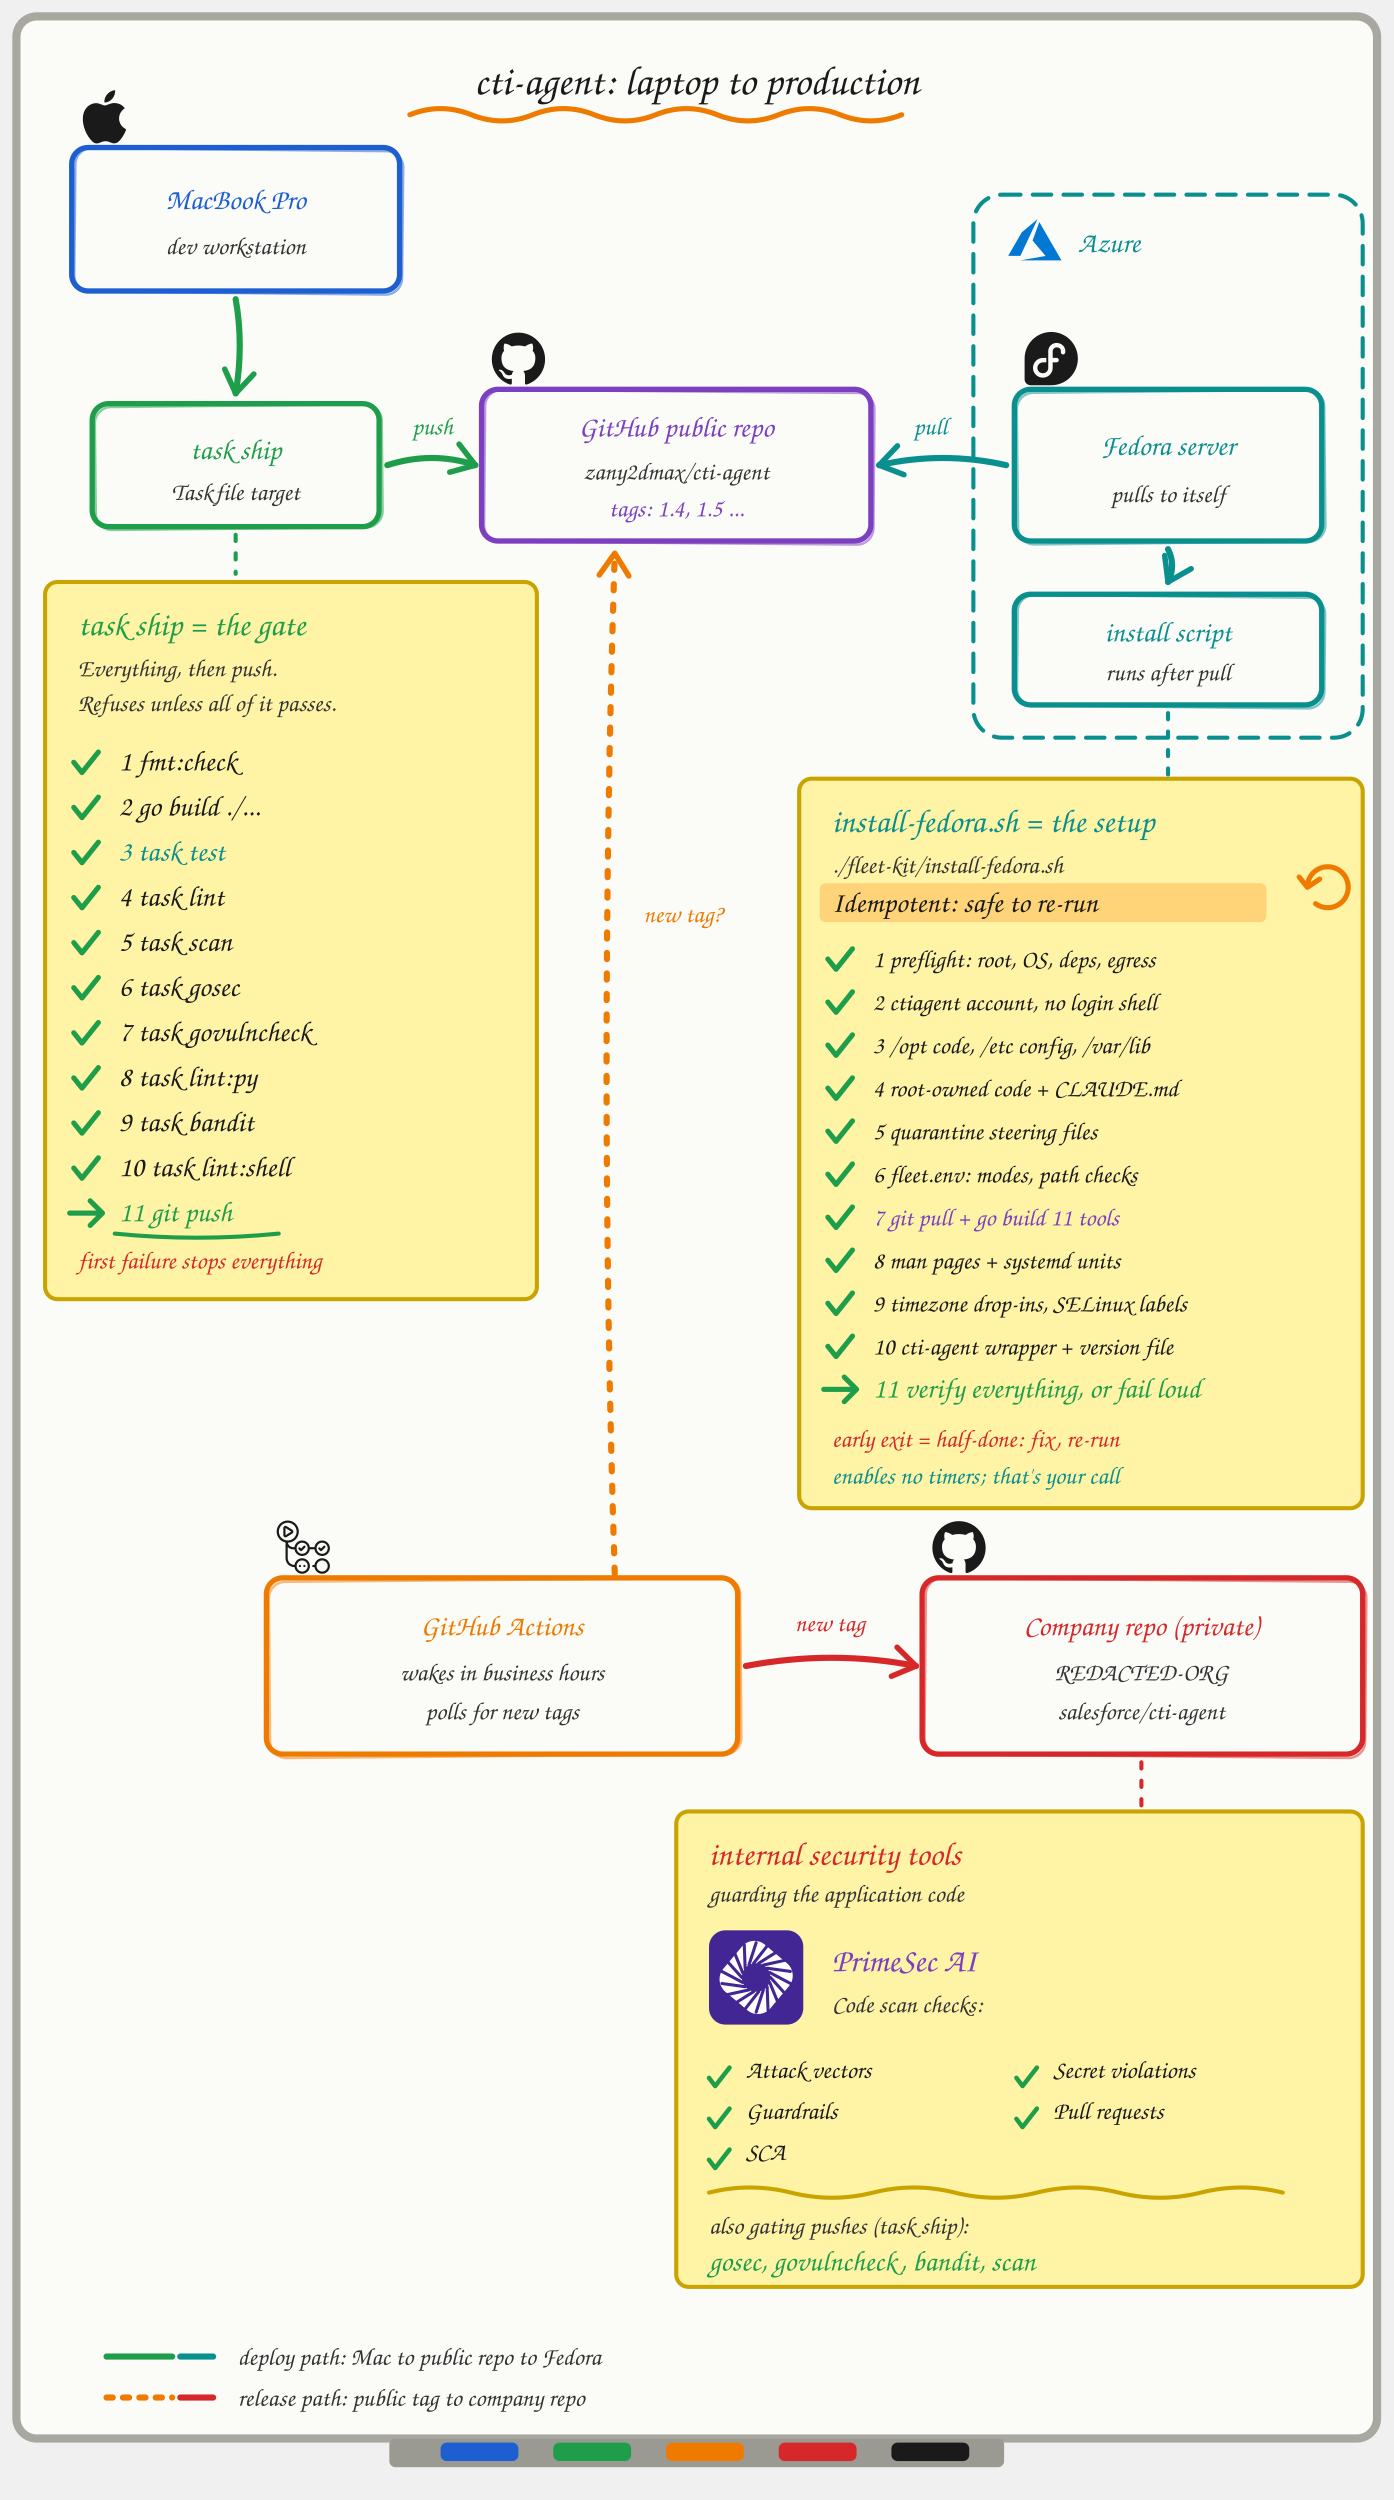
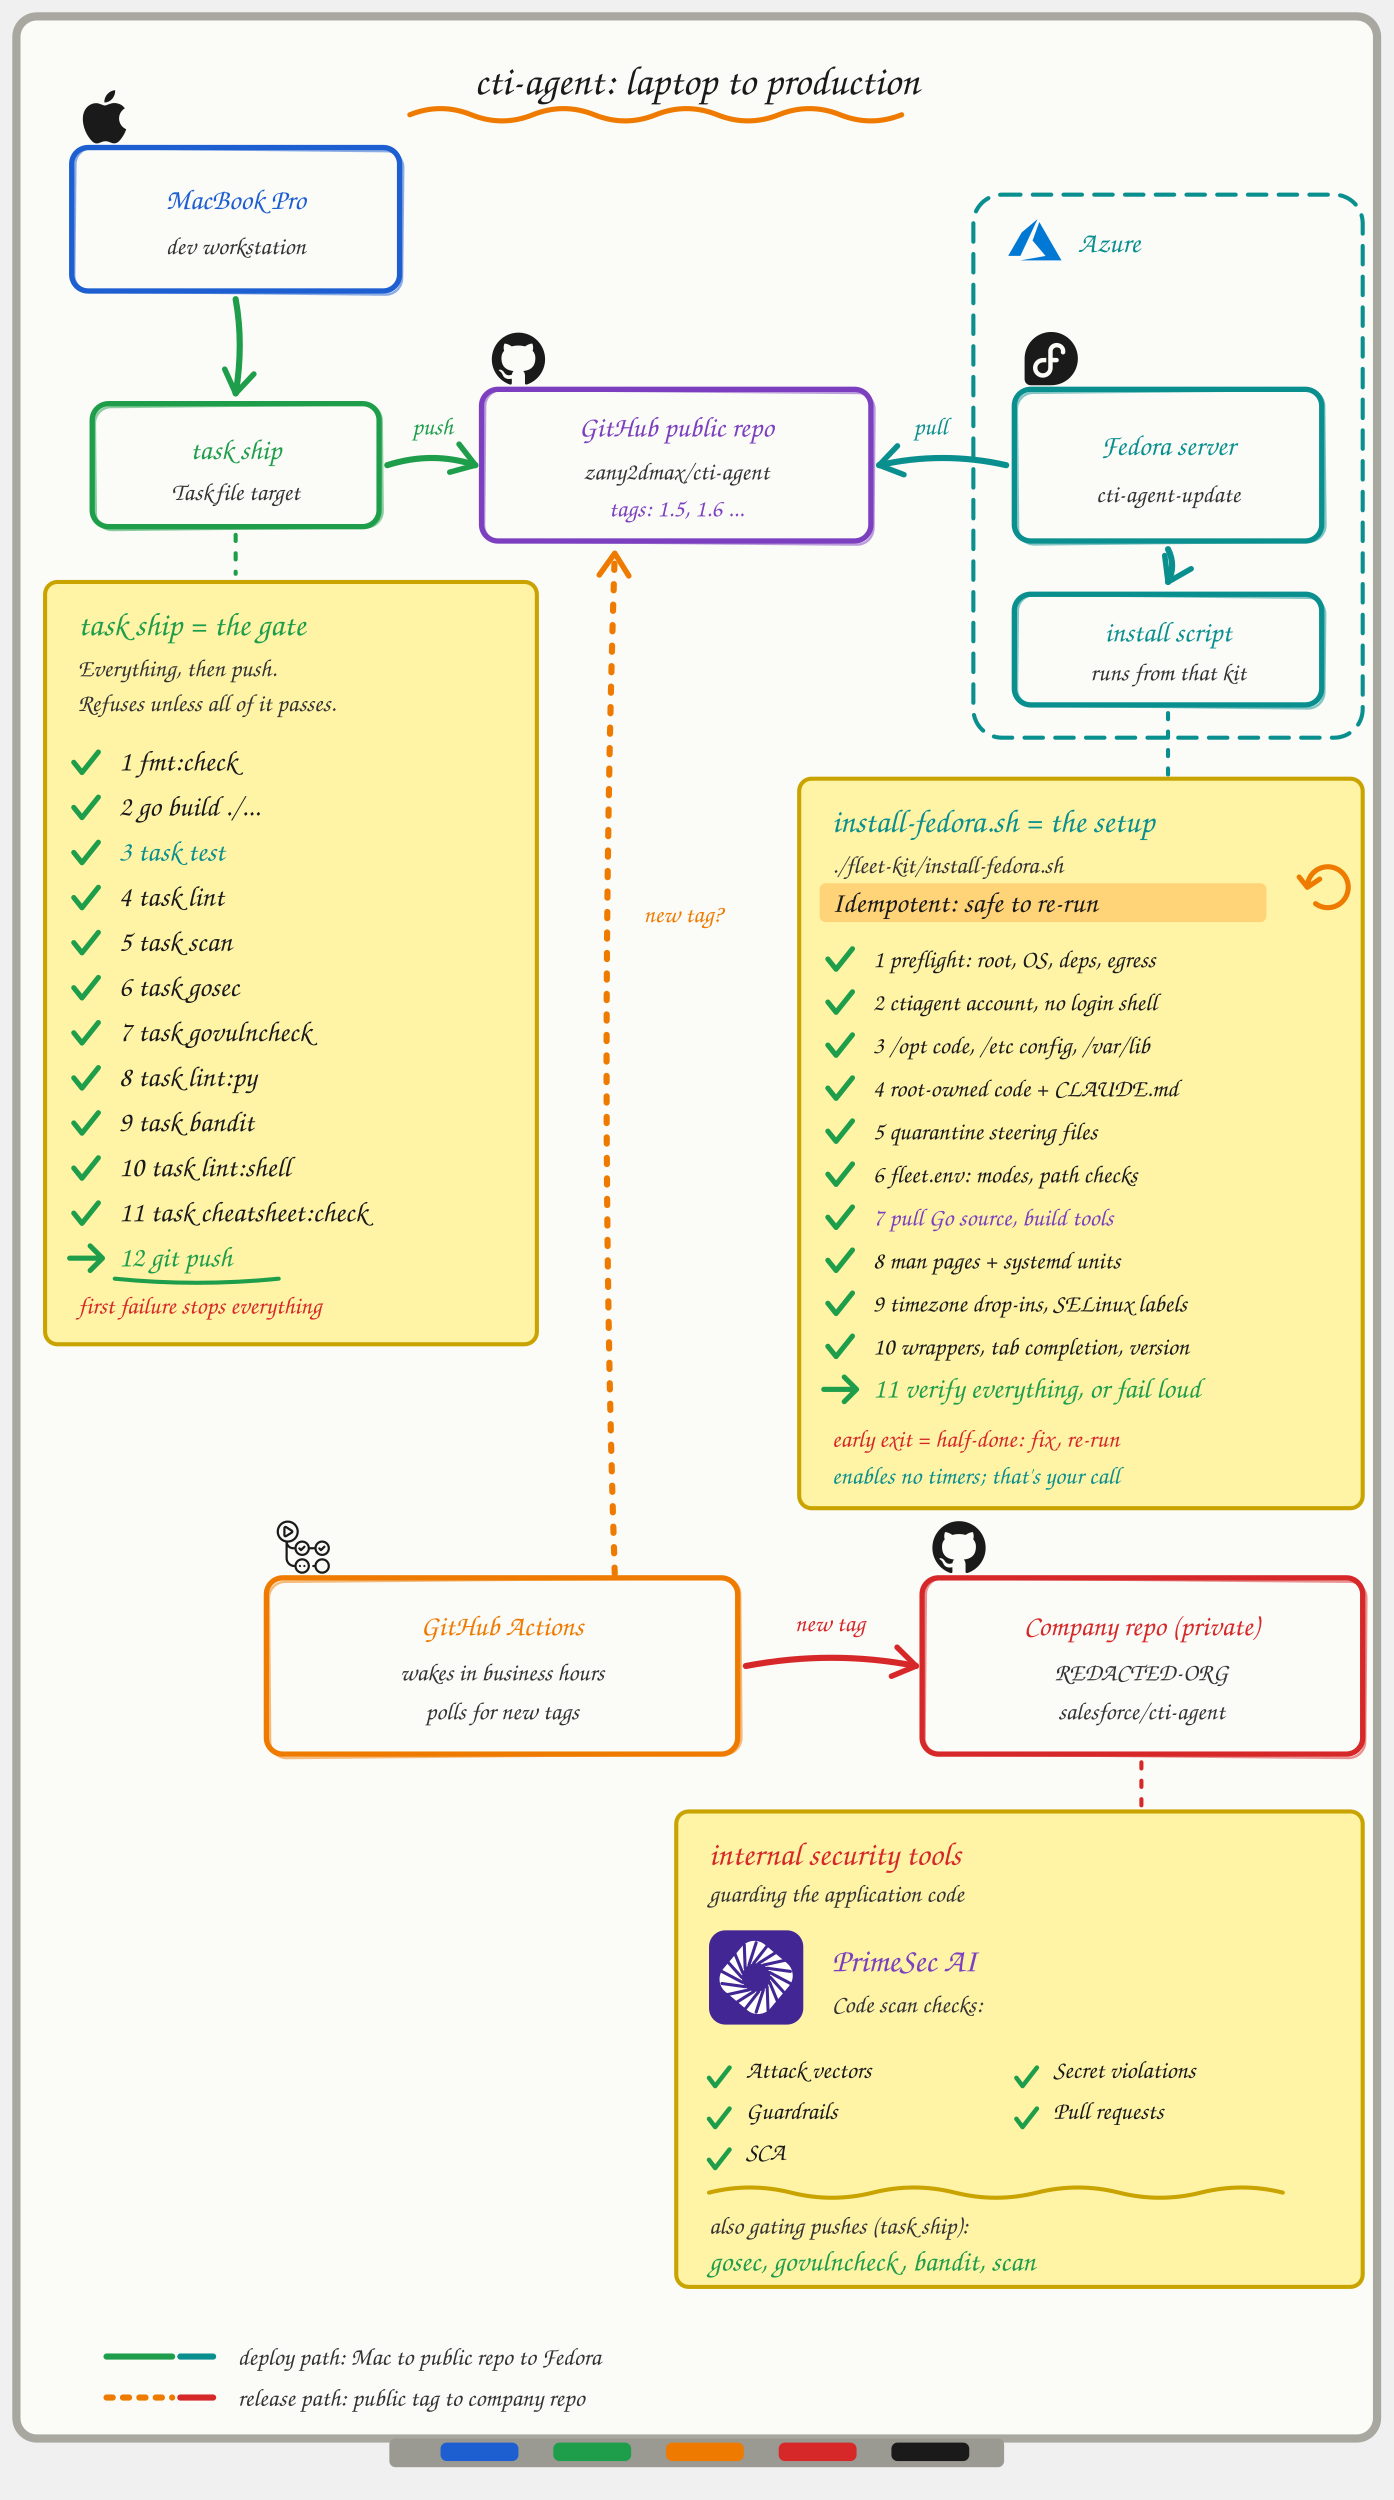
<svg xmlns="http://www.w3.org/2000/svg" width="680" height="1220" viewBox="0 0 680 1220" role="img" aria-labelledby="flow-title flow-desc">
  <style>
.hw{font-family:'Marker Felt','Segoe Print','Bradley Hand','Comic Sans MS','Chalkboard SE',cursive}
.t{font-size:14px}
.th{font-size:14px;font-weight:500}
.ts{font-size:12px}
</style>
  <defs>
    <marker id="ag" viewBox="0 0 10 10" refX="8" refY="5" markerWidth="6" markerHeight="6" orient="auto">
      <path d="M2 1L8 5L2 9" fill="none" stroke="#1E9E4A" stroke-width="1.5" stroke-linecap="round" stroke-linejoin="round" />
    </marker>
    <marker id="at" viewBox="0 0 10 10" refX="8" refY="5" markerWidth="6" markerHeight="6" orient="auto">
      <path d="M2 1L8 5L2 9" fill="none" stroke="#0A8F8F" stroke-width="1.5" stroke-linecap="round" stroke-linejoin="round" />
    </marker>
    <marker id="ao" viewBox="0 0 10 10" refX="8" refY="5" markerWidth="6" markerHeight="6" orient="auto">
      <path d="M2 1L8 5L2 9" fill="none" stroke="#EE7B00" stroke-width="1.5" stroke-linecap="round" stroke-linejoin="round" />
    </marker>
    <marker id="ar" viewBox="0 0 10 10" refX="8" refY="5" markerWidth="6" markerHeight="6" orient="auto">
      <path d="M2 1L8 5L2 9" fill="none" stroke="#D62828" stroke-width="1.5" stroke-linecap="round" stroke-linejoin="round" />
    </marker>
  </defs>
  <rect x="8" y="8" width="664" height="1182" rx="10" fill="#FBFBF8" stroke="#A8A8A0" stroke-width="4" />
  <rect x="190" y="1190" width="300" height="14" rx="3" fill="#9A9A92" />
  <rect x="215" y="1192" width="38" height="9" rx="3" fill="#1D5FD0" />
  <rect x="270" y="1192" width="38" height="9" rx="3" fill="#1E9E4A" />
  <rect x="325" y="1192" width="38" height="9" rx="3" fill="#EE7B00" />
  <rect x="380" y="1192" width="38" height="9" rx="3" fill="#D62828" />
  <rect x="435" y="1192" width="38" height="9" rx="3" fill="#1A1A1A" />
  <text class="th hw" x="340" y="46" text-anchor="middle" style="fill:#1A1A1A;font-size:20px">cti-agent: laptop to production</text>
  <path d="M200 56 q15 -6 30 0 t30 0 t30 0 t30 0 t30 0 t30 0 t30 0 t30 0" fill="none" stroke="#EE7B00" stroke-width="2.5" stroke-linecap="round" />
  <g transform="translate(38,44) scale(1.0833)" fill="#1A1A1A">
    <path d="M12.152 6.896c-.948 0-2.415-1.078-3.96-1.04-2.04.027-3.91 1.183-4.961 3.014-2.117 3.675-.546 9.103 1.519 12.09 1.013 1.454 2.208 3.09 3.792 3.039 1.52-.065 2.09-.987 3.935-.987 1.831 0 2.35.987 3.96.948 1.637-.026 2.676-1.48 3.676-2.948 1.156-1.688 1.636-3.325 1.662-3.415-.039-.013-3.182-1.221-3.22-4.857-.026-3.04 2.48-4.494 2.597-4.559-1.429-2.09-3.623-2.324-4.39-2.376-2-.156-3.675 1.09-4.61 1.09zM15.53 3.83c.843-1.012 1.4-2.427 1.245-3.83-1.207.052-2.662.805-3.532 1.818-.78.896-1.454 2.338-1.273 3.714 1.338.104 2.715-.688 3.559-1.701" />
  </g>
  <rect x="35" y="72" width="160" height="70" rx="8" fill="none" stroke="#1D5FD0" stroke-width="2.6" />
  <rect x="36.5" y="73" width="160" height="70" rx="8" fill="none" stroke="#1D5FD0" stroke-width="1.2" opacity="0.5" transform="rotate(0.6 115 107)" />
  <text class="th hw" x="115" y="102" text-anchor="middle" style="fill:#1D5FD0">MacBook Pro</text>
  <text class="ts hw" x="115" y="124" text-anchor="middle" style="fill:#333">dev workstation</text>
  <path d="M115 146 Q119 168 115 192" fill="none" stroke="#1E9E4A" stroke-width="3" stroke-linecap="round" marker-end="url(#ag)" />
  <rect x="45" y="197" width="140" height="60" rx="8" fill="none" stroke="#1E9E4A" stroke-width="2.6" />
  <rect x="46.5" y="198" width="140" height="60" rx="8" fill="none" stroke="#1E9E4A" stroke-width="1.2" opacity="0.5" transform="rotate(-0.6 115 227)" />
  <text class="th hw" x="115" y="224" text-anchor="middle" style="fill:#1E9E4A">task ship</text>
  <text class="ts hw" x="115" y="244" text-anchor="middle" style="fill:#333">Taskfile target</text>
  <path d="M115 261 L115 280" fill="none" stroke="#1E9E4A" stroke-width="2" stroke-linecap="round" stroke-dasharray="3 6" />
-   <rect x="22" y="284" width="240" height="350" rx="6" fill="#FFF3A6" stroke="#C9A400" stroke-width="2" />
+   <rect x="22" y="284" width="240" height="372" rx="6" fill="#FFF3A6" stroke="#C9A400" stroke-width="2" />
  <text class="th hw" x="38" y="310" style="fill:#1E9E4A;font-size:16px">task ship = the gate</text>
  <text class="ts hw" x="38" y="330" style="fill:#333">Everything, then push.</text>
  <text class="ts hw" x="38" y="347" style="fill:#333">Refuses unless all of it passes.</text>
  <path d="M36 372 l4 5 l8 -10" fill="none" stroke="#1E9E4A" stroke-width="2.5" stroke-linecap="round" stroke-linejoin="round" />
  <text class="t hw" x="58" y="376" style="fill:#1A1A1A">1  fmt:check</text>
  <path d="M36 394 l4 5 l8 -10" fill="none" stroke="#1E9E4A" stroke-width="2.5" stroke-linecap="round" stroke-linejoin="round" />
  <text class="t hw" x="58" y="398" style="fill:#1A1A1A">2  go build ./...</text>
  <path d="M36 416 l4 5 l8 -10" fill="none" stroke="#1E9E4A" stroke-width="2.5" stroke-linecap="round" stroke-linejoin="round" />
  <text class="t hw" x="58" y="420" style="fill:#0A8F8F">3  task test</text>
  <path d="M36 438 l4 5 l8 -10" fill="none" stroke="#1E9E4A" stroke-width="2.5" stroke-linecap="round" stroke-linejoin="round" />
  <text class="t hw" x="58" y="442" style="fill:#1A1A1A">4  task lint</text>
  <path d="M36 460 l4 5 l8 -10" fill="none" stroke="#1E9E4A" stroke-width="2.5" stroke-linecap="round" stroke-linejoin="round" />
  <text class="t hw" x="58" y="464" style="fill:#1A1A1A">5  task scan</text>
  <path d="M36 482 l4 5 l8 -10" fill="none" stroke="#1E9E4A" stroke-width="2.5" stroke-linecap="round" stroke-linejoin="round" />
  <text class="t hw" x="58" y="486" style="fill:#1A1A1A">6  task gosec</text>
  <path d="M36 504 l4 5 l8 -10" fill="none" stroke="#1E9E4A" stroke-width="2.5" stroke-linecap="round" stroke-linejoin="round" />
  <text class="t hw" x="58" y="508" style="fill:#1A1A1A">7  task govulncheck</text>
  <path d="M36 526 l4 5 l8 -10" fill="none" stroke="#1E9E4A" stroke-width="2.5" stroke-linecap="round" stroke-linejoin="round" />
  <text class="t hw" x="58" y="530" style="fill:#1A1A1A">8  task lint:py</text>
  <path d="M36 548 l4 5 l8 -10" fill="none" stroke="#1E9E4A" stroke-width="2.5" stroke-linecap="round" stroke-linejoin="round" />
  <text class="t hw" x="58" y="552" style="fill:#1A1A1A">9  task bandit</text>
  <path d="M36 570 l4 5 l8 -10" fill="none" stroke="#1E9E4A" stroke-width="2.5" stroke-linecap="round" stroke-linejoin="round" />
  <text class="t hw" x="58" y="574" style="fill:#1A1A1A">10 task lint:shell</text>
-   <path d="M34 592 L50 592 M44 586 L50 592 L44 598" fill="none" stroke="#1E9E4A" stroke-width="2.5" stroke-linecap="round" stroke-linejoin="round" />
-   <text class="th hw" x="58" y="596" style="fill:#1E9E4A">11 git push</text>
-   <path d="M56 602 q40 4 80 0" fill="none" stroke="#1E9E4A" stroke-width="2" stroke-linecap="round" />
-   <text class="ts hw" x="38" y="619" style="fill:#D62828">first failure stops everything</text>
+   <path d="M36 592 l4 5 l8 -10" fill="none" stroke="#1E9E4A" stroke-width="2.5" stroke-linecap="round" stroke-linejoin="round" />
+   <text class="t hw" x="58" y="596" style="fill:#1A1A1A">11 task cheatsheet:check</text>
+   <path d="M34 614 L50 614 M44 608 L50 614 L44 620" fill="none" stroke="#1E9E4A" stroke-width="2.5" stroke-linecap="round" stroke-linejoin="round" />
+   <text class="th hw" x="58" y="618" style="fill:#1E9E4A">12 git push</text>
+   <path d="M56 624 q40 4 80 0" fill="none" stroke="#1E9E4A" stroke-width="2" stroke-linecap="round" />
+   <text class="ts hw" x="38" y="641" style="fill:#D62828">first failure stops everything</text>
  <path d="M189 227 Q211 220 232 227" fill="none" stroke="#1E9E4A" stroke-width="3" stroke-linecap="round" marker-end="url(#ag)" />
  <text class="ts hw" x="211" y="212" text-anchor="middle" style="fill:#1E9E4A">push</text>
  <g transform="translate(240,162) scale(1.0833)" fill="#1A1A1A">
    <path d="M12 .297c-6.63 0-12 5.373-12 12 0 5.303 3.438 9.8 8.205 11.385.6.113.82-.258.82-.577 0-.285-.01-1.04-.015-2.04-3.338.724-4.042-1.61-4.042-1.61C4.422 18.07 3.633 17.7 3.633 17.7c-1.087-.744.084-.729.084-.729 1.205.084 1.838 1.236 1.838 1.236 1.07 1.835 2.809 1.305 3.495.998.108-.776.417-1.305.76-1.605-2.665-.3-5.466-1.332-5.466-5.93 0-1.31.465-2.38 1.235-3.22-.135-.303-.54-1.523.105-3.176 0 0 1.005-.322 3.3 1.23.96-.267 1.98-.399 3-.405 1.02.006 2.04.138 3 .405 2.28-1.552 3.285-1.23 3.285-1.23.645 1.653.24 2.873.12 3.176.765.84 1.23 1.91 1.23 3.22 0 4.61-2.805 5.625-5.475 5.92.42.36.81 1.096.81 2.22 0 1.606-.015 2.896-.015 3.286 0 .315.21.69.825.57C20.565 22.092 24 17.592 24 12.297c0-6.627-5.373-12-12-12" />
  </g>
  <rect x="235" y="190" width="190" height="74" rx="8" fill="none" stroke="#7B3FBF" stroke-width="2.6" />
  <rect x="236.5" y="191" width="190" height="74" rx="8" fill="none" stroke="#7B3FBF" stroke-width="1.2" opacity="0.5" transform="rotate(0.5 330 227)" />
  <text class="th hw" x="330" y="213" text-anchor="middle" style="fill:#7B3FBF">GitHub public repo</text>
  <text class="ts hw" x="330" y="234" text-anchor="middle" style="fill:#333">zany2dmax/cti-agent</text>
-   <text class="ts hw" x="330" y="252" text-anchor="middle" style="fill:#7B3FBF">tags: 1.4, 1.5 ...</text>
+   <text class="ts hw" x="330" y="252" text-anchor="middle" style="fill:#7B3FBF">tags: 1.5, 1.6 ...</text>
  <path d="M491 227 Q460 220 429 227" fill="none" stroke="#0A8F8F" stroke-width="3" stroke-linecap="round" marker-end="url(#at)" />
  <text class="ts hw" x="454" y="212" text-anchor="middle" style="fill:#0A8F8F">pull</text>
  <rect x="475" y="95" width="190" height="265" rx="14" fill="none" stroke="#0A8F8F" stroke-width="2" stroke-dasharray="9 6" stroke-linecap="round" />
  <path transform="translate(492,104) scale(1.083)" d="M5.483 21.3H24L14.025 4.013l-3.038 8.347 5.836 6.938L5.483 21.3zM13.23 2.7L6.105 8.677 0 19.253h5.505v.014L13.23 2.7z" fill="#0078D4" />
  <text class="th hw" x="526" y="123" style="fill:#0A8F8F">Azure</text>
  <g transform="translate(500,162) scale(1.0833)" fill="#1A1A1A">
    <path d="M12.001 0C5.376 0 .008 5.369.004 11.992H.002v9.287h.002A2.726 2.726 0 0 0 2.73 24h9.275c6.626-.004 11.993-5.372 11.993-11.997C23.998 5.375 18.628 0 12 0zm2.431 4.94c2.015 0 3.917 1.543 3.917 3.671 0 .197.001.395-.03.619a1 1 0 0 1-1.137.893 1 1 0 0 1-.842-1.175 3 3 0 0 0 .013-.337c0-1.207-.987-1.672-1.92-1.672-.934 0-1.775.784-1.777 1.672.016 1.027 0 2.046 0 3.07l1.732-.012c1.352-.028 1.368 2.009.016 1.998l-1.748.013c-.004.826.006.677.002 1.093 0 0 .015 1.01-.016 1.776-.209 2.25-2.124 4.046-4.424 4.046-2.438 0-4.448-1.993-4.448-4.437.073-2.515 2.078-4.492 4.603-4.469l1.409-.01v1.996l-1.409.013h-.007c-1.388.04-2.577.984-2.6 2.47a2.44 2.44 0 0 0 2.452 2.439c1.356 0 2.441-.987 2.441-2.437l-.001-7.557c0-.14.005-.252.02-.407.23-1.848 1.883-3.256 3.754-3.256" />
  </g>
  <rect x="495" y="190" width="150" height="74" rx="8" fill="none" stroke="#0A8F8F" stroke-width="2.6" />
  <rect x="496.5" y="191" width="150" height="74" rx="8" fill="none" stroke="#0A8F8F" stroke-width="1.2" opacity="0.5" transform="rotate(-0.6 570 227)" />
  <text class="th hw" x="570" y="222" text-anchor="middle" style="fill:#0A8F8F">Fedora server</text>
-   <text class="ts hw" x="570" y="245" text-anchor="middle" style="fill:#333">pulls to itself</text>
+   <text class="ts hw" x="570" y="245" text-anchor="middle" style="fill:#333">cti-agent-update</text>
  <path d="M570 268 Q574 276 570 284" fill="none" stroke="#0A8F8F" stroke-width="3" stroke-linecap="round" marker-end="url(#at)" />
  <rect x="495" y="290" width="150" height="54" rx="8" fill="none" stroke="#0A8F8F" stroke-width="2.6" />
  <rect x="496.5" y="291" width="150" height="54" rx="8" fill="none" stroke="#0A8F8F" stroke-width="1.2" opacity="0.5" transform="rotate(0.6 570 317)" />
  <text class="th hw" x="570" y="313" text-anchor="middle" style="fill:#0A8F8F">install script</text>
-   <text class="ts hw" x="570" y="332" text-anchor="middle" style="fill:#333">runs after pull</text>
+   <text class="ts hw" x="570" y="332" text-anchor="middle" style="fill:#333">runs from that kit</text>
  <path d="M570 348 L570 378" fill="none" stroke="#0A8F8F" stroke-width="2" stroke-linecap="round" stroke-dasharray="3 6" />
  <rect x="390" y="380" width="275" height="356" rx="6" fill="#FFF3A6" stroke="#C9A400" stroke-width="2" />
  <text class="th hw" x="406" y="406" style="fill:#0A8F8F;font-size:16px">install-fedora.sh = the setup</text>
  <text class="ts hw" x="406" y="426" style="fill:#333">./fleet-kit/install-fedora.sh</text>
  <rect x="400" y="431" width="218" height="19" rx="3" fill="#FFB347" opacity="0.5" />
  <text class="th hw" x="406" y="445" style="fill:#1A1A1A">Idempotent: safe to re-run</text>
  <path d="M642 441 a10 10 0 1 0 -4 -9 M634 428 l4 5 l6 -4" fill="none" stroke="#EE7B00" stroke-width="2.5" stroke-linecap="round" stroke-linejoin="round" />
  <path d="M404 468 l4 5 l8 -10" fill="none" stroke="#1E9E4A" stroke-width="2.5" stroke-linecap="round" stroke-linejoin="round" />
  <text class="ts hw" x="426" y="472" style="fill:#1A1A1A">1  preflight: root, OS, deps, egress</text>
  <path d="M404 489 l4 5 l8 -10" fill="none" stroke="#1E9E4A" stroke-width="2.5" stroke-linecap="round" stroke-linejoin="round" />
  <text class="ts hw" x="426" y="493" style="fill:#1A1A1A">2  ctiagent account, no login shell</text>
  <path d="M404 510 l4 5 l8 -10" fill="none" stroke="#1E9E4A" stroke-width="2.5" stroke-linecap="round" stroke-linejoin="round" />
  <text class="ts hw" x="426" y="514" style="fill:#1A1A1A">3  /opt code, /etc config, /var/lib</text>
  <path d="M404 531 l4 5 l8 -10" fill="none" stroke="#1E9E4A" stroke-width="2.5" stroke-linecap="round" stroke-linejoin="round" />
  <text class="ts hw" x="426" y="535" style="fill:#1A1A1A">4  root-owned code + CLAUDE.md</text>
  <path d="M404 552 l4 5 l8 -10" fill="none" stroke="#1E9E4A" stroke-width="2.5" stroke-linecap="round" stroke-linejoin="round" />
  <text class="ts hw" x="426" y="556" style="fill:#1A1A1A">5  quarantine steering files</text>
  <path d="M404 573 l4 5 l8 -10" fill="none" stroke="#1E9E4A" stroke-width="2.5" stroke-linecap="round" stroke-linejoin="round" />
  <text class="ts hw" x="426" y="577" style="fill:#1A1A1A">6  fleet.env: modes, path checks</text>
  <path d="M404 594 l4 5 l8 -10" fill="none" stroke="#1E9E4A" stroke-width="2.5" stroke-linecap="round" stroke-linejoin="round" />
-   <text class="ts hw" x="426" y="598" style="fill:#7B3FBF">7  git pull + go build 11 tools</text>
+   <text class="ts hw" x="426" y="598" style="fill:#7B3FBF">7  pull Go source, build tools</text>
  <path d="M404 615 l4 5 l8 -10" fill="none" stroke="#1E9E4A" stroke-width="2.5" stroke-linecap="round" stroke-linejoin="round" />
  <text class="ts hw" x="426" y="619" style="fill:#1A1A1A">8  man pages + systemd units</text>
  <path d="M404 636 l4 5 l8 -10" fill="none" stroke="#1E9E4A" stroke-width="2.5" stroke-linecap="round" stroke-linejoin="round" />
  <text class="ts hw" x="426" y="640" style="fill:#1A1A1A">9  timezone drop-ins, SELinux labels</text>
  <path d="M404 657 l4 5 l8 -10" fill="none" stroke="#1E9E4A" stroke-width="2.5" stroke-linecap="round" stroke-linejoin="round" />
-   <text class="ts hw" x="426" y="661" style="fill:#1A1A1A">10 cti-agent wrapper + version file</text>
+   <text class="ts hw" x="426" y="661" style="fill:#1A1A1A">10 wrappers, tab completion, version</text>
  <path d="M402 678 L418 678 M412 672 L418 678 L412 684" fill="none" stroke="#1E9E4A" stroke-width="2.5" stroke-linecap="round" stroke-linejoin="round" />
  <text class="th hw" x="426" y="682" style="fill:#1E9E4A">11 verify everything, or fail loud</text>
  <text class="ts hw" x="406" y="706" style="fill:#D62828">early exit = half-done: fix, re-run</text>
  <text class="ts hw" x="406" y="724" style="fill:#0A8F8F">enables no timers; that's your call</text>
  <path d="M300 768 Q292 520 300 270" fill="none" stroke="#EE7B00" stroke-width="3" stroke-linecap="round" stroke-dasharray="3 7" marker-end="url(#ao)" />
  <text class="ts hw" x="314" y="450" style="fill:#EE7B00">new tag?</text>
  <g transform="translate(135,742) scale(1.0833)" fill="#1A1A1A">
    <path d="M10.984 13.836a.5.5 0 0 1-.353-.146l-.745-.743a.5.5 0 1 1 .706-.708l.392.391 1.181-1.18a.5.5 0 0 1 .708.707l-1.535 1.533a.5.5 0 0 1-.354.146m9.353-.147 1.534-1.532a.5.5 0 0 0-.707-.707l-1.181 1.18-.392-.391a.5.5 0 1 0-.706.708l.746.743a.497.497 0 0 0 .706-.001M4.527 7.452l2.557-1.585A1 1 0 0 0 7.09 4.17L4.533 2.56A1 1 0 0 0 3 3.406v3.196a1.001 1.001 0 0 0 1.527.85m2.03-2.436L4 6.602V3.406zM24 12.5c0 1.93-1.57 3.5-3.5 3.5a3.5 3.5 0 0 1-3.46-3h-2.08a3.5 3.5 0 0 1-3.46 3 3.5 3.5 0 0 1-3.46-3h-.558c-.972 0-1.85-.399-2.482-1.042V17c0 1.654 1.346 3 3 3h.04c.244-1.693 1.7-3 3.46-3 1.93 0 3.5 1.57 3.5 3.5S13.43 24 11.5 24a3.5 3.5 0 0 1-3.46-3H8c-2.206 0-4-1.794-4-4V9.899A5.01 5.01 0 0 1 0 5c0-2.757 2.243-5 5-5s5 2.243 5 5a5.005 5.005 0 0 1-4.952 4.998A2.48 2.48 0 0 0 7.482 12h.558c.244-1.693 1.7-3 3.46-3a3.5 3.5 0 0 1 3.46 3h2.08a3.5 3.5 0 0 1 3.46-3c1.93 0 3.5 1.57 3.5 3.5m-15 8c0 1.378 1.122 2.5 2.5 2.5s2.5-1.122 2.5-2.5-1.122-2.5-2.5-2.5S9 19.122 9 20.5M5 9c2.206 0 4-1.794 4-4S7.206 1 5 1 1 2.794 1 5s1.794 4 4 4m9 3.5c0-1.378-1.122-2.5-2.5-2.5S9 11.122 9 12.5s1.122 2.5 2.5 2.5 2.5-1.122 2.5-2.5m9 0c0-1.378-1.122-2.5-2.5-2.5S18 11.122 18 12.5s1.122 2.5 2.5 2.5 2.5-1.122 2.5-2.5m-13 8a.5.5 0 1 0 1 0 .5.5 0 0 0-1 0m2 0a.5.5 0 1 0 1 0 .5.5 0 0 0-1 0m12 0c0 1.93-1.57 3.5-3.5 3.5a3.5 3.5 0 0 1-3.46-3.002q-.01.003-.021.005l-.506.017h-.017a.5.5 0 0 1-.016-.999l.506-.017c.018-.002.035.006.052.007A3.5 3.5 0 0 1 20.5 17c1.93 0 3.5 1.57 3.5 3.5m-1 0c0-1.378-1.122-2.5-2.5-2.5S18 19.122 18 20.5s1.122 2.5 2.5 2.5 2.5-1.122 2.5-2.5" />
  </g>
  <rect x="130" y="770" width="230" height="86" rx="8" fill="none" stroke="#EE7B00" stroke-width="2.6" />
  <rect x="131.5" y="771" width="230" height="86" rx="8" fill="none" stroke="#EE7B00" stroke-width="1.2" opacity="0.5" transform="rotate(-0.5 245 813)" />
  <text class="th hw" x="245" y="798" text-anchor="middle" style="fill:#EE7B00">GitHub Actions</text>
  <text class="ts hw" x="245" y="820" text-anchor="middle" style="fill:#333">wakes in business hours</text>
  <text class="ts hw" x="245" y="839" text-anchor="middle" style="fill:#333">polls for new tags</text>
  <path d="M364 813 Q406 805 447 813" fill="none" stroke="#D62828" stroke-width="3" stroke-linecap="round" marker-end="url(#ar)" />
  <text class="ts hw" x="405" y="796" text-anchor="middle" style="fill:#D62828">new tag</text>
  <g transform="translate(455,742) scale(1.0833)" fill="#1A1A1A">
    <path d="M12 .297c-6.63 0-12 5.373-12 12 0 5.303 3.438 9.8 8.205 11.385.6.113.82-.258.82-.577 0-.285-.01-1.04-.015-2.04-3.338.724-4.042-1.61-4.042-1.61C4.422 18.07 3.633 17.7 3.633 17.7c-1.087-.744.084-.729.084-.729 1.205.084 1.838 1.236 1.838 1.236 1.07 1.835 2.809 1.305 3.495.998.108-.776.417-1.305.76-1.605-2.665-.3-5.466-1.332-5.466-5.93 0-1.31.465-2.38 1.235-3.22-.135-.303-.54-1.523.105-3.176 0 0 1.005-.322 3.3 1.23.96-.267 1.98-.399 3-.405 1.02.006 2.04.138 3 .405 2.28-1.552 3.285-1.23 3.285-1.23.645 1.653.24 2.873.12 3.176.765.84 1.23 1.91 1.23 3.22 0 4.61-2.805 5.625-5.475 5.92.42.36.81 1.096.81 2.22 0 1.606-.015 2.896-.015 3.286 0 .315.21.69.825.57C20.565 22.092 24 17.592 24 12.297c0-6.627-5.373-12-12-12" />
  </g>
  <rect x="450" y="770" width="215" height="86" rx="8" fill="none" stroke="#D62828" stroke-width="2.6" />
  <rect x="451.5" y="771" width="215" height="86" rx="8" fill="none" stroke="#D62828" stroke-width="1.2" opacity="0.5" transform="rotate(0.5 557 813)" />
  <text class="th hw" x="557" y="798" text-anchor="middle" style="fill:#D62828">Company repo (private)</text>
  <text class="ts hw" x="557" y="820" text-anchor="middle" style="fill:#333">REDACTED-ORG</text>
  <text class="ts hw" x="557" y="839" text-anchor="middle" style="fill:#333">salesforce/cti-agent</text>
  <path d="M557 860 L557 882" fill="none" stroke="#D62828" stroke-width="2" stroke-linecap="round" stroke-dasharray="3 6" />
  <rect x="330" y="884" width="335" height="232" rx="6" fill="#FFF3A6" stroke="#C9A400" stroke-width="2" />
  <text class="th hw" x="346" y="910" style="fill:#D62828;font-size:16px">internal security tools</text>
  <text class="ts hw" x="346" y="928" style="fill:#333">guarding the application code</text>
  <g transform="translate(346,942)">
    <rect x="0" y="0" width="46" height="46" rx="8" fill="#422694" />
    <g transform="translate(23,23) rotate(40)">
      <rect x="-15" y="-15" width="30" height="30" rx="8" fill="#FFFFFF" />
      <circle cx="0" cy="0" r="7" fill="#422694" />
      <g stroke="#422694" stroke-width="1.5" stroke-linecap="round" fill="none">
        <path d="M7 0 L14.7 8.5 M6.6 2.4 L10.9 13 M5.4 4.5 L5.8 16 M3.5 6.1 L0 17 M1.2 6.9 L-5.8 16 M-1.2 6.9 L-10.9 13 M-3.5 6.1 L-14.7 8.5 M-5.4 4.5 L-16.7 2.9 M-6.6 2.4 L-16.7 -2.9 M-7 0 L-14.7 -8.5 M-6.6 -2.4 L-10.9 -13 M-5.4 -4.5 L-5.8 -16 M-3.5 -6.1 L0 -17 M-1.2 -6.9 L5.8 -16 M1.2 -6.9 L10.9 -13 M3.5 -6.1 L14.7 -8.5 M5.4 -4.5 L16.7 -2.9 M6.6 -2.4 L16.7 2.9" />
      </g>
    </g>
  </g>
  <text class="th hw" x="406" y="962" style="fill:#7B3FBF;font-size:16px">PrimeSec AI</text>
  <text class="ts hw" x="406" y="982" style="fill:#333">Code scan checks:</text>
  <path d="M346 1014 l3 4 l7 -9" fill="none" stroke="#1E9E4A" stroke-width="2.2" stroke-linecap="round" stroke-linejoin="round" />
  <text class="ts hw" x="364" y="1014" style="fill:#1A1A1A">Attack vectors</text>
  <path d="M346 1034 l3 4 l7 -9" fill="none" stroke="#1E9E4A" stroke-width="2.2" stroke-linecap="round" stroke-linejoin="round" />
  <text class="ts hw" x="364" y="1034" style="fill:#1A1A1A">Guardrails</text>
  <path d="M346 1054 l3 4 l7 -9" fill="none" stroke="#1E9E4A" stroke-width="2.2" stroke-linecap="round" stroke-linejoin="round" />
  <text class="ts hw" x="364" y="1054" style="fill:#1A1A1A">SCA</text>
  <path d="M496 1014 l3 4 l7 -9" fill="none" stroke="#1E9E4A" stroke-width="2.2" stroke-linecap="round" stroke-linejoin="round" />
  <text class="ts hw" x="514" y="1014" style="fill:#1A1A1A">Secret violations</text>
  <path d="M496 1034 l3 4 l7 -9" fill="none" stroke="#1E9E4A" stroke-width="2.2" stroke-linecap="round" stroke-linejoin="round" />
  <text class="ts hw" x="514" y="1034" style="fill:#1A1A1A">Pull requests</text>
  <path d="M346 1070 q20 -5 40 0 t40 0 t40 0 t40 0 t40 0 t40 0 t40 0" fill="none" stroke="#C9A400" stroke-width="2" stroke-linecap="round" />
  <text class="ts hw" x="346" y="1090" style="fill:#333">also gating pushes (task ship):</text>
  <text class="th hw" x="346" y="1108" style="fill:#1E9E4A">gosec, govulncheck, bandit, scan</text>
  <path d="M52 1150 L84 1150" stroke="#1E9E4A" stroke-width="3" stroke-linecap="round" />
  <path d="M88 1150 L104 1150" stroke="#0A8F8F" stroke-width="3" stroke-linecap="round" />
  <text class="ts hw" x="116" y="1154" style="fill:#333">deploy path: Mac to public repo to Fedora</text>
  <path d="M52 1170 L84 1170" stroke="#EE7B00" stroke-width="3" stroke-linecap="round" stroke-dasharray="3 5" />
  <path d="M88 1170 L104 1170" stroke="#D62828" stroke-width="3" stroke-linecap="round" />
  <text class="ts hw" x="116" y="1174" style="fill:#333">release path: public tag to company repo</text>
</svg>
